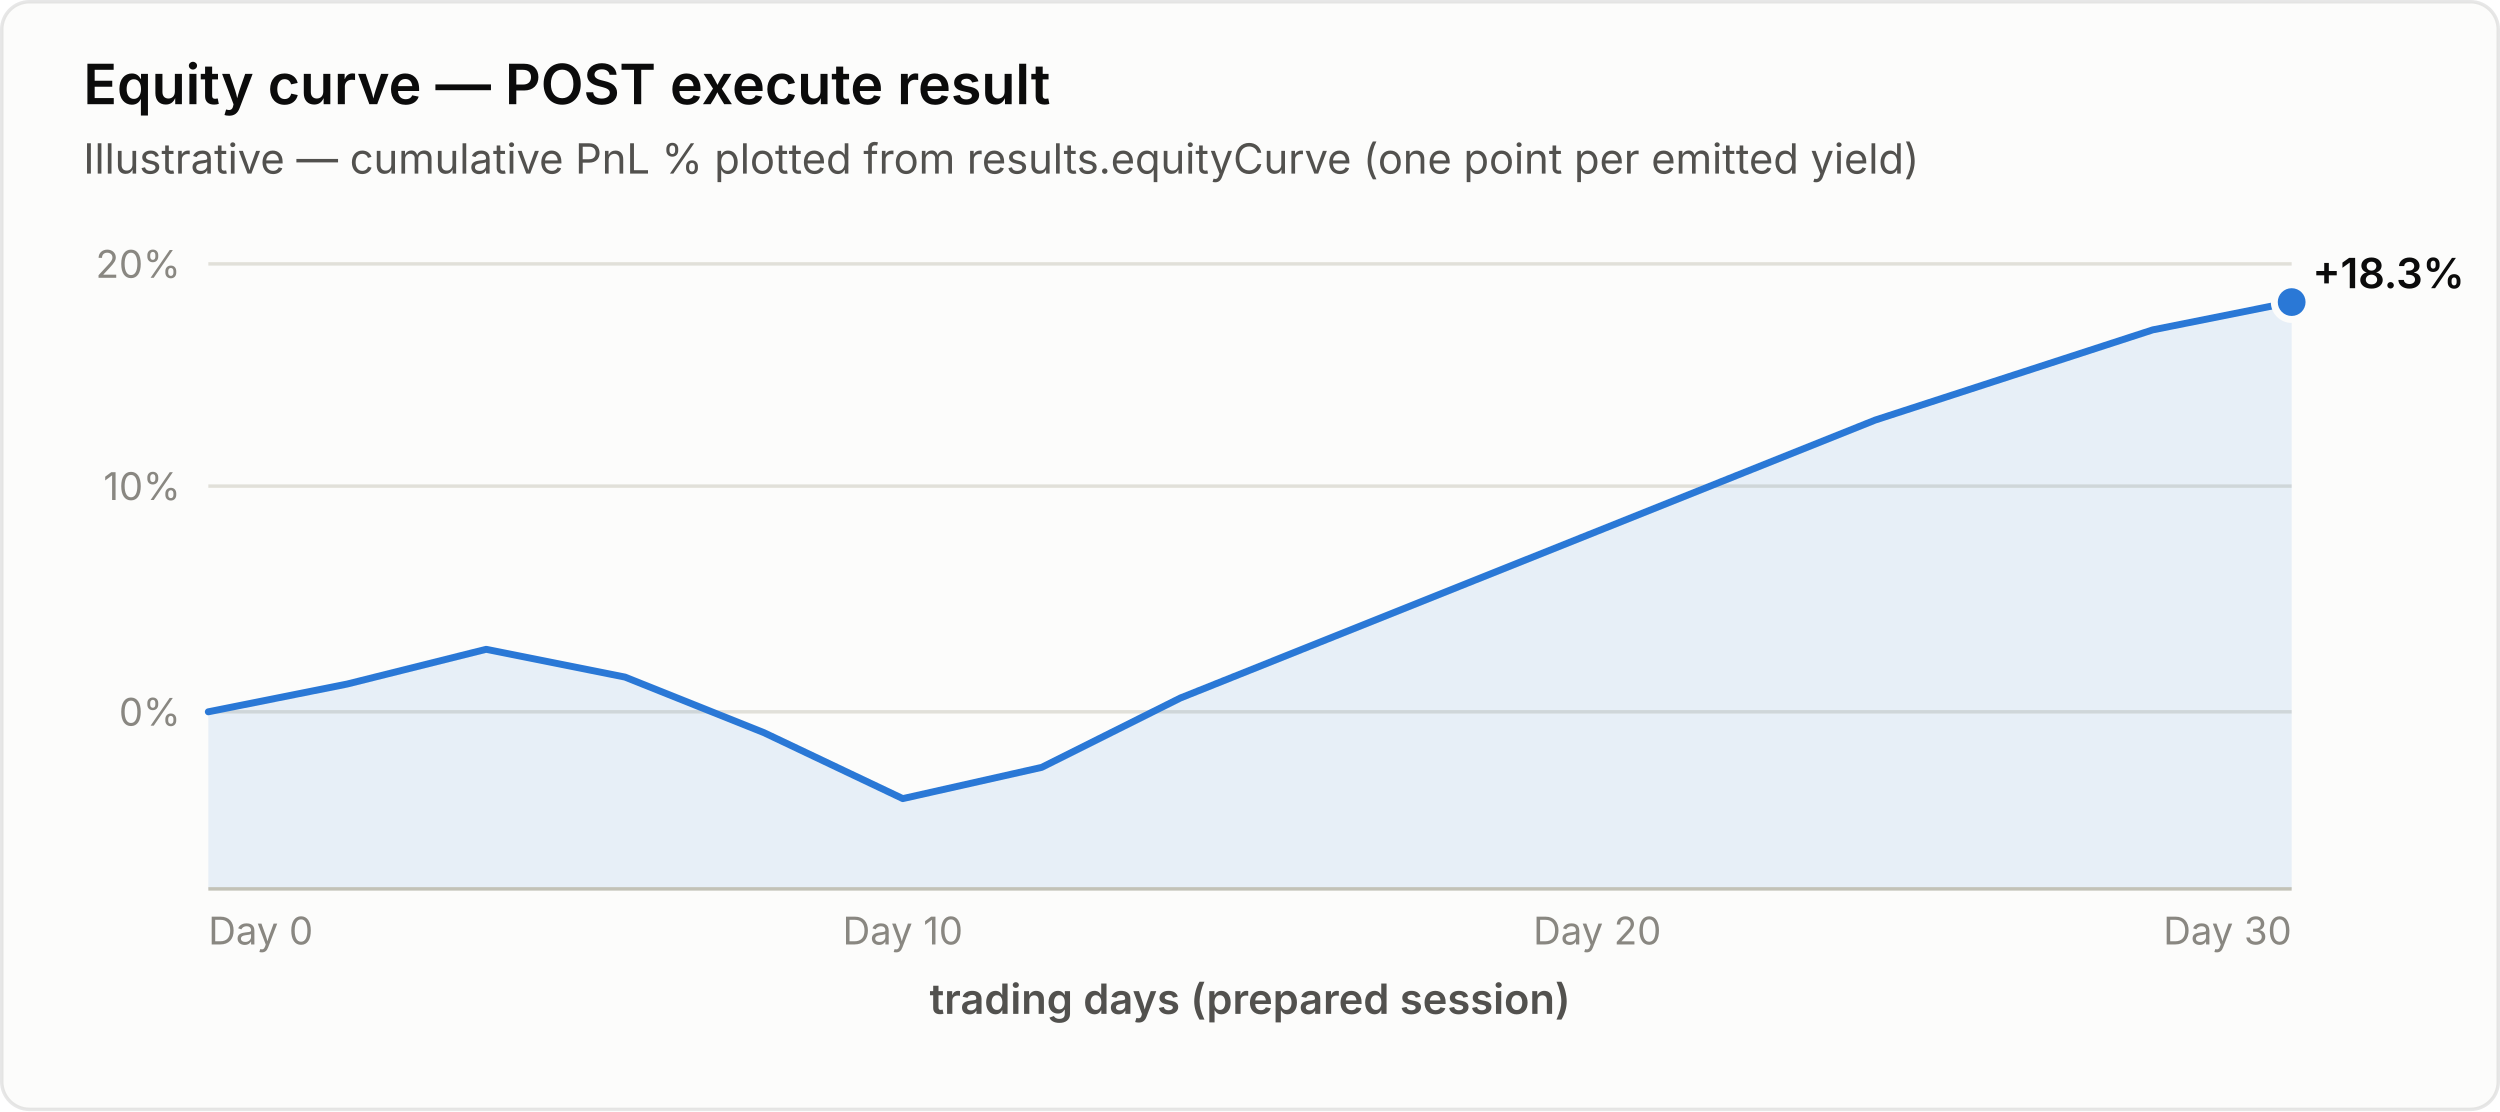
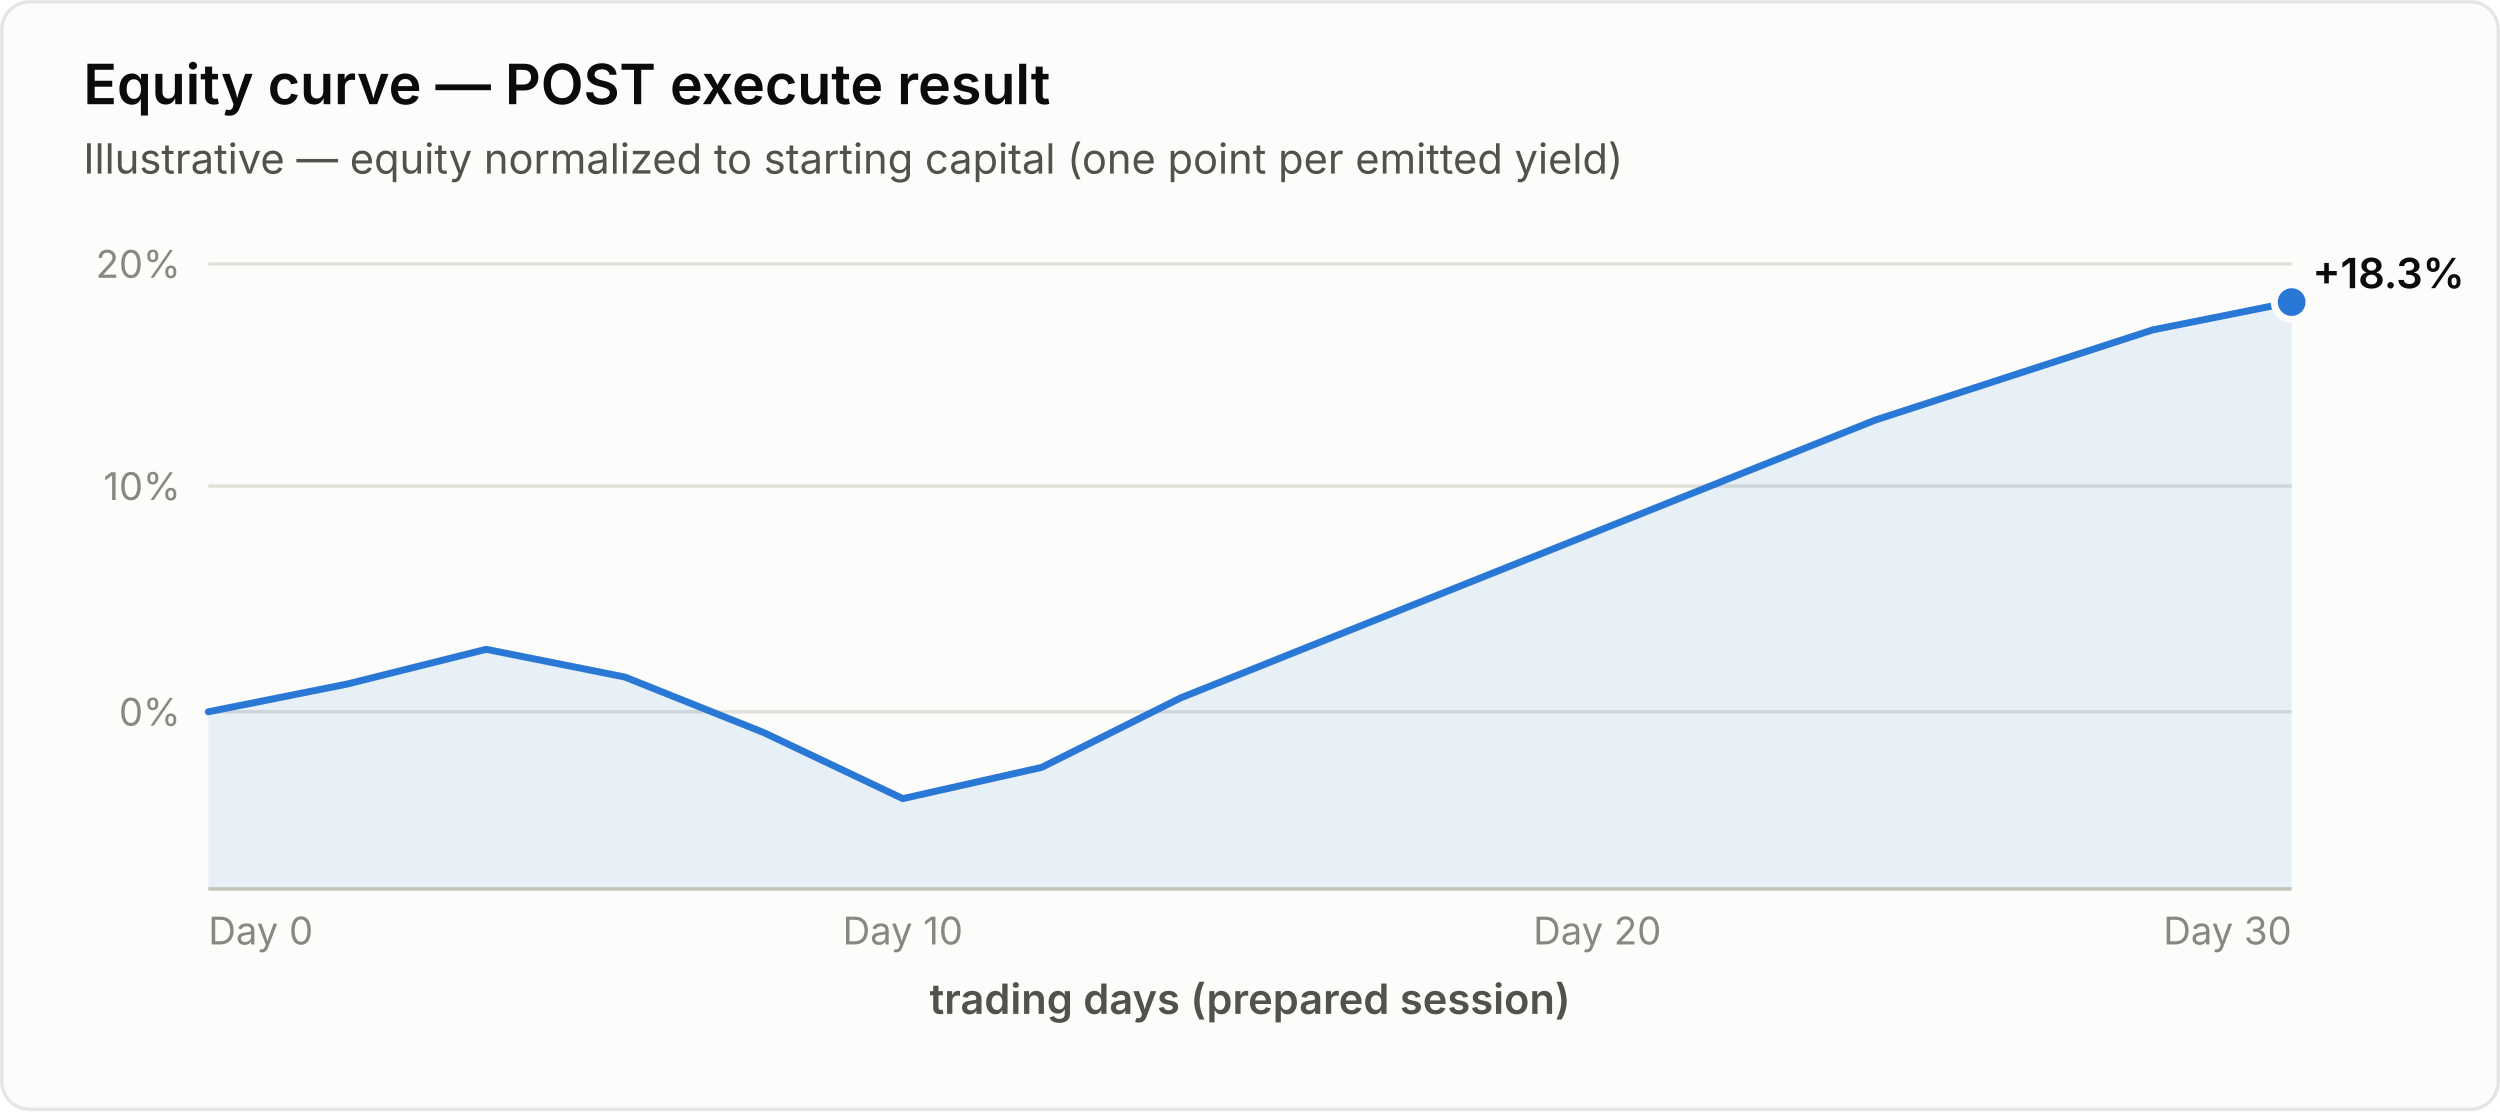
<svg xmlns="http://www.w3.org/2000/svg" viewBox="0 0 720 320" font-family="system-ui, -apple-system, 'Segoe UI', sans-serif">
  <rect x="0.5" y="0.5" width="719" height="319" rx="8" fill="#fcfcfb" stroke="rgba(11,11,11,0.10)" />
  <text x="24" y="30" font-size="16" font-weight="600" fill="#0b0b0b">Equity curve — POST execute result</text>
-   <text x="24" y="50" font-size="12" fill="#52514e">Illustrative — cumulative PnL % plotted from results.equityCurve (one point per emitted yield)</text>
+   <text x="24" y="50" font-size="12" fill="#52514e">Illustrative — equity normalized to starting capital (one point per emitted yield)</text>
  <line x1="60" y1="76" x2="660" y2="76" stroke="#e1e0d9" stroke-width="1" />
  <line x1="60" y1="140" x2="660" y2="140" stroke="#e1e0d9" stroke-width="1" />
  <line x1="60" y1="205" x2="660" y2="205" stroke="#e1e0d9" stroke-width="1" />
  <text x="52" y="80" font-size="11" fill="#898781" text-anchor="end">20%</text>
  <text x="52" y="144" font-size="11" fill="#898781" text-anchor="end">10%</text>
  <text x="52" y="209" font-size="11" fill="#898781" text-anchor="end">0%</text>
  <path d="M60,256 L60,205 L100,197 L140,187 L180,195 L220,211 L260,230 L300,221 L340,201 L380,185 L420,169 L460,153 L500,137 L540,121 L580,108 L620,95 L660,87 L660,256 Z" fill="#2a78d6" fill-opacity="0.10" stroke="none" />
  <polyline points="60,205 100,197 140,187 180,195 220,211 260,230 300,221 340,201 380,185 420,169 460,153 500,137 540,121 580,108 620,95 660,87" fill="none" stroke="#2a78d6" stroke-width="2" stroke-linejoin="round" stroke-linecap="round" />
  <line x1="60" y1="256" x2="660" y2="256" stroke="#c3c2b7" stroke-width="1" />
  <circle cx="660" cy="87" r="6" fill="#fcfcfb" />
  <circle cx="660" cy="87" r="4" fill="#2a78d6" />
  <text x="666" y="83" font-size="12" font-weight="600" fill="#0b0b0b">+18.3%</text>
  <text x="60" y="272" font-size="11" fill="#898781" text-anchor="start">Day 0</text>
  <text x="260" y="272" font-size="11" fill="#898781" text-anchor="middle">Day 10</text>
  <text x="460" y="272" font-size="11" fill="#898781" text-anchor="middle">Day 20</text>
  <text x="660" y="272" font-size="11" fill="#898781" text-anchor="end">Day 30</text>
  <text x="360" y="292" font-size="12" font-weight="600" fill="#52514e" text-anchor="middle">trading days (prepared session)</text>
</svg>
